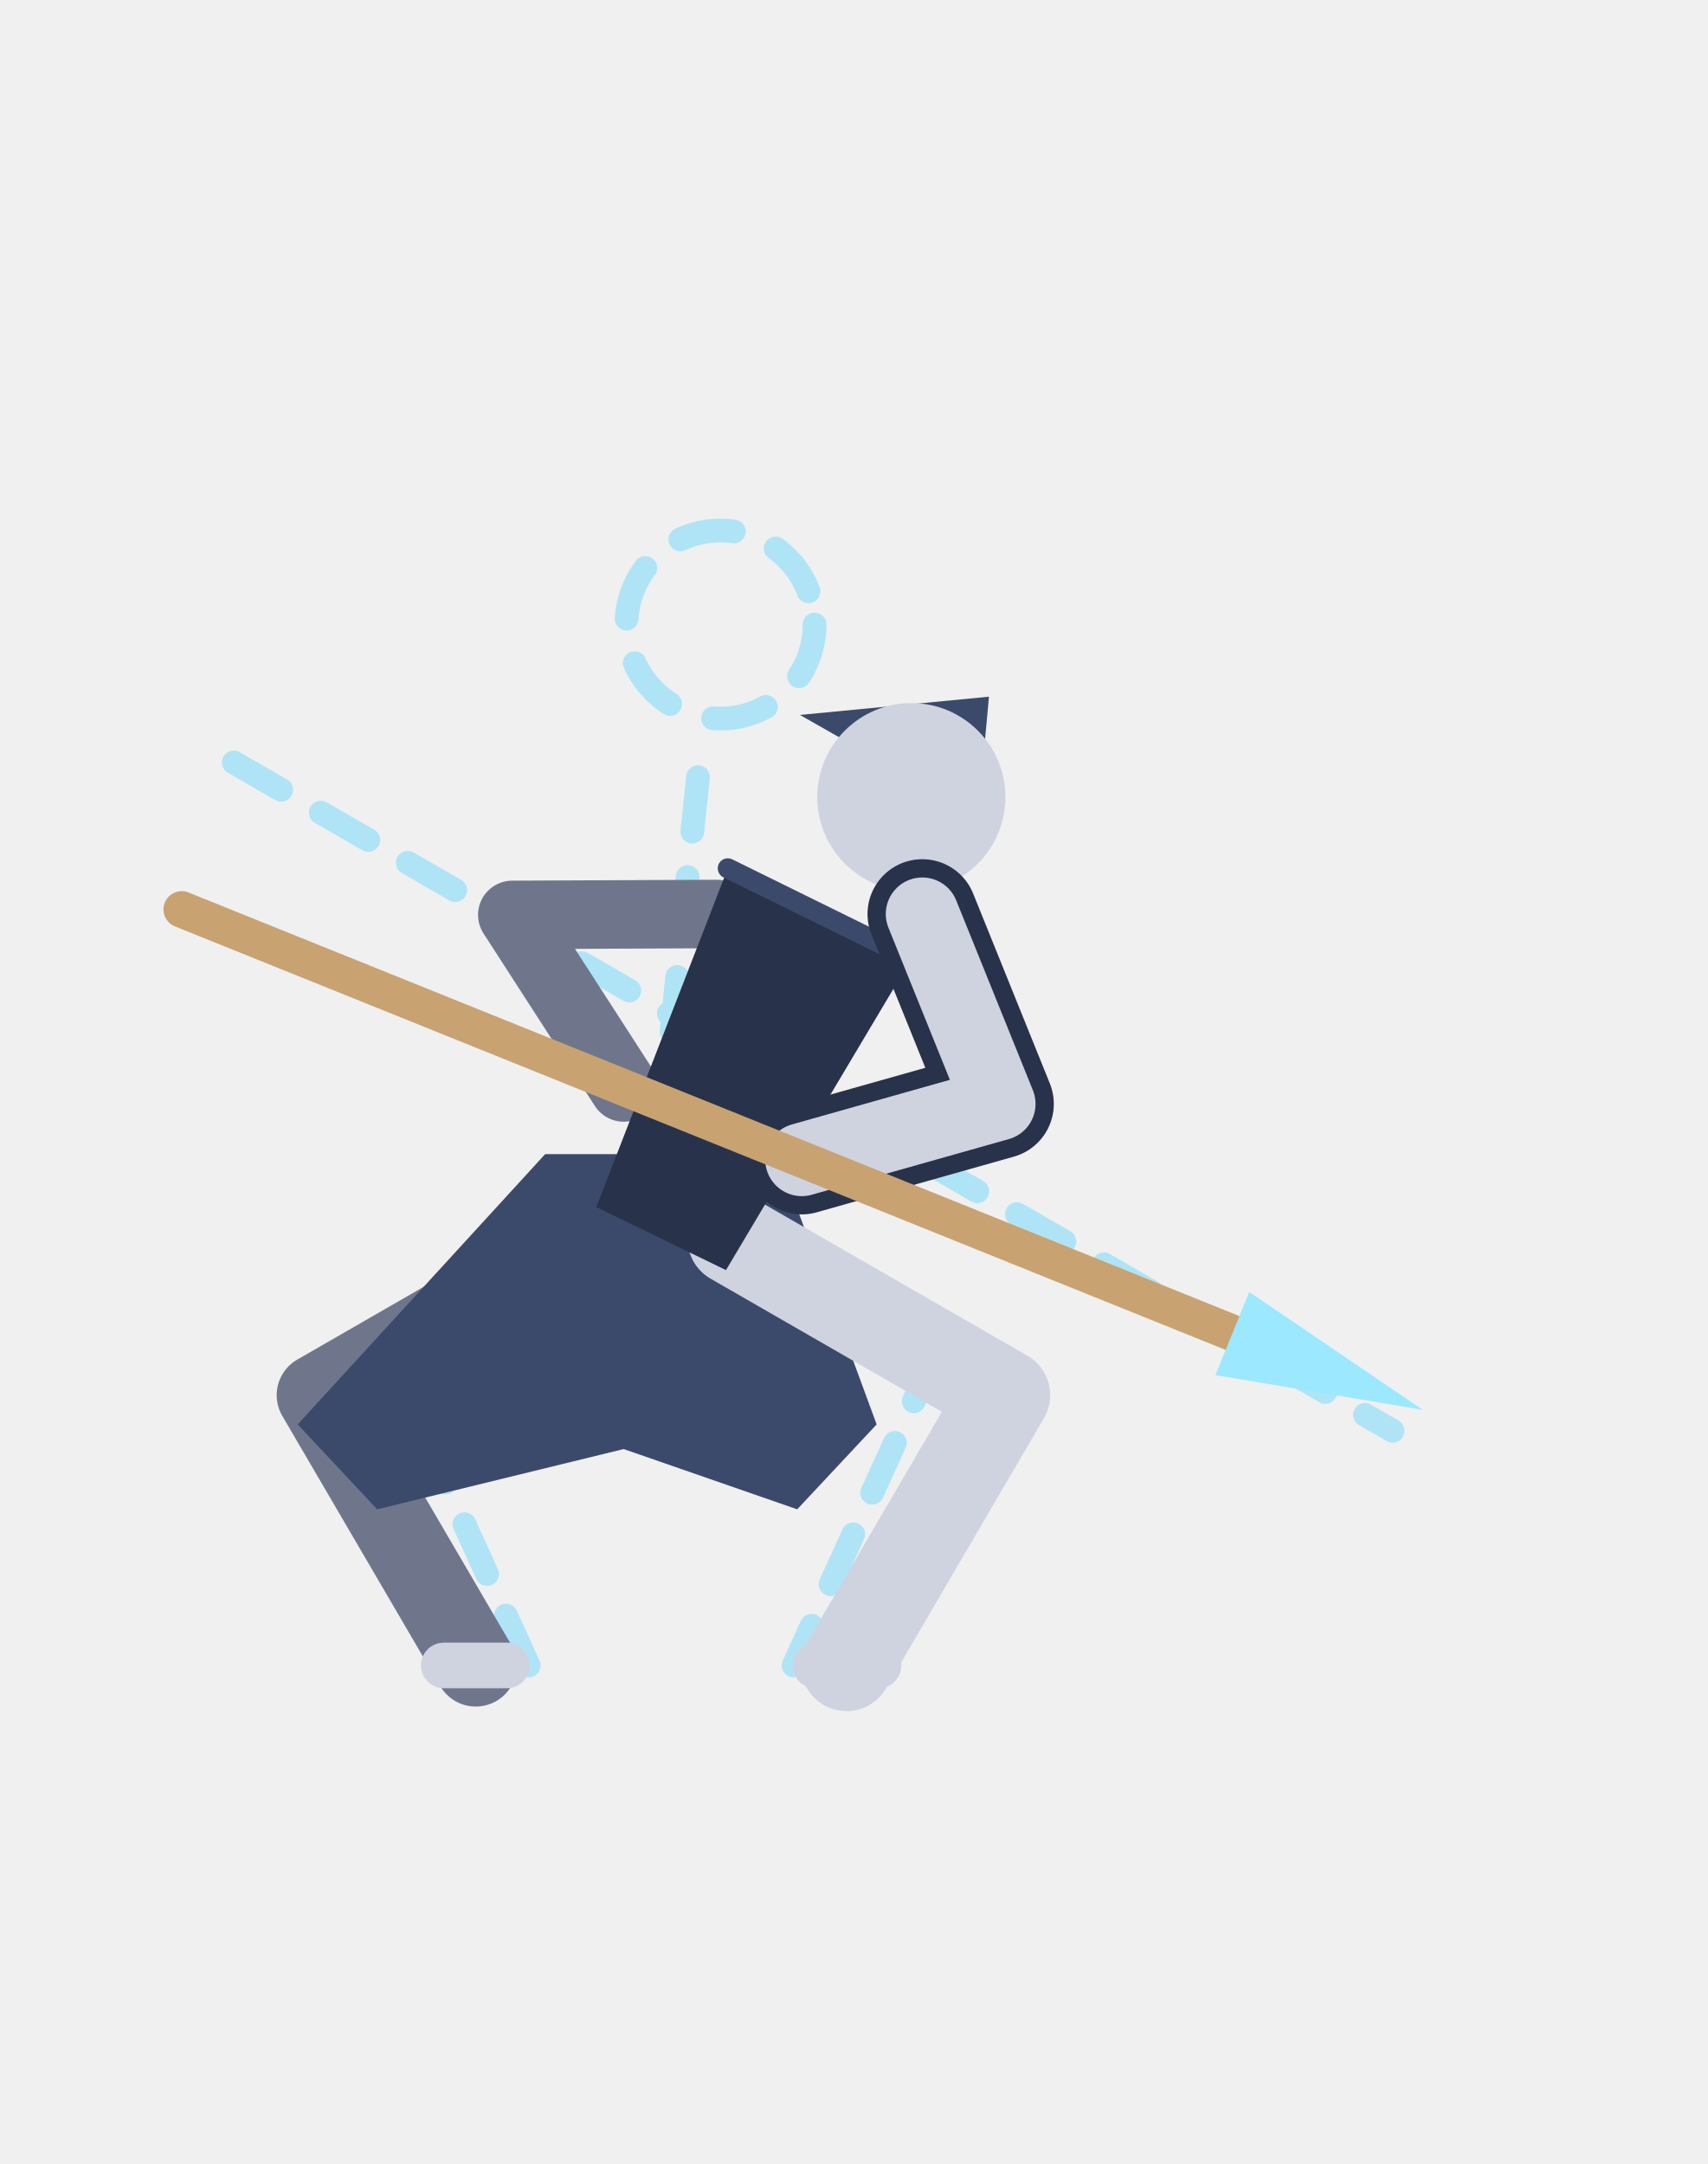
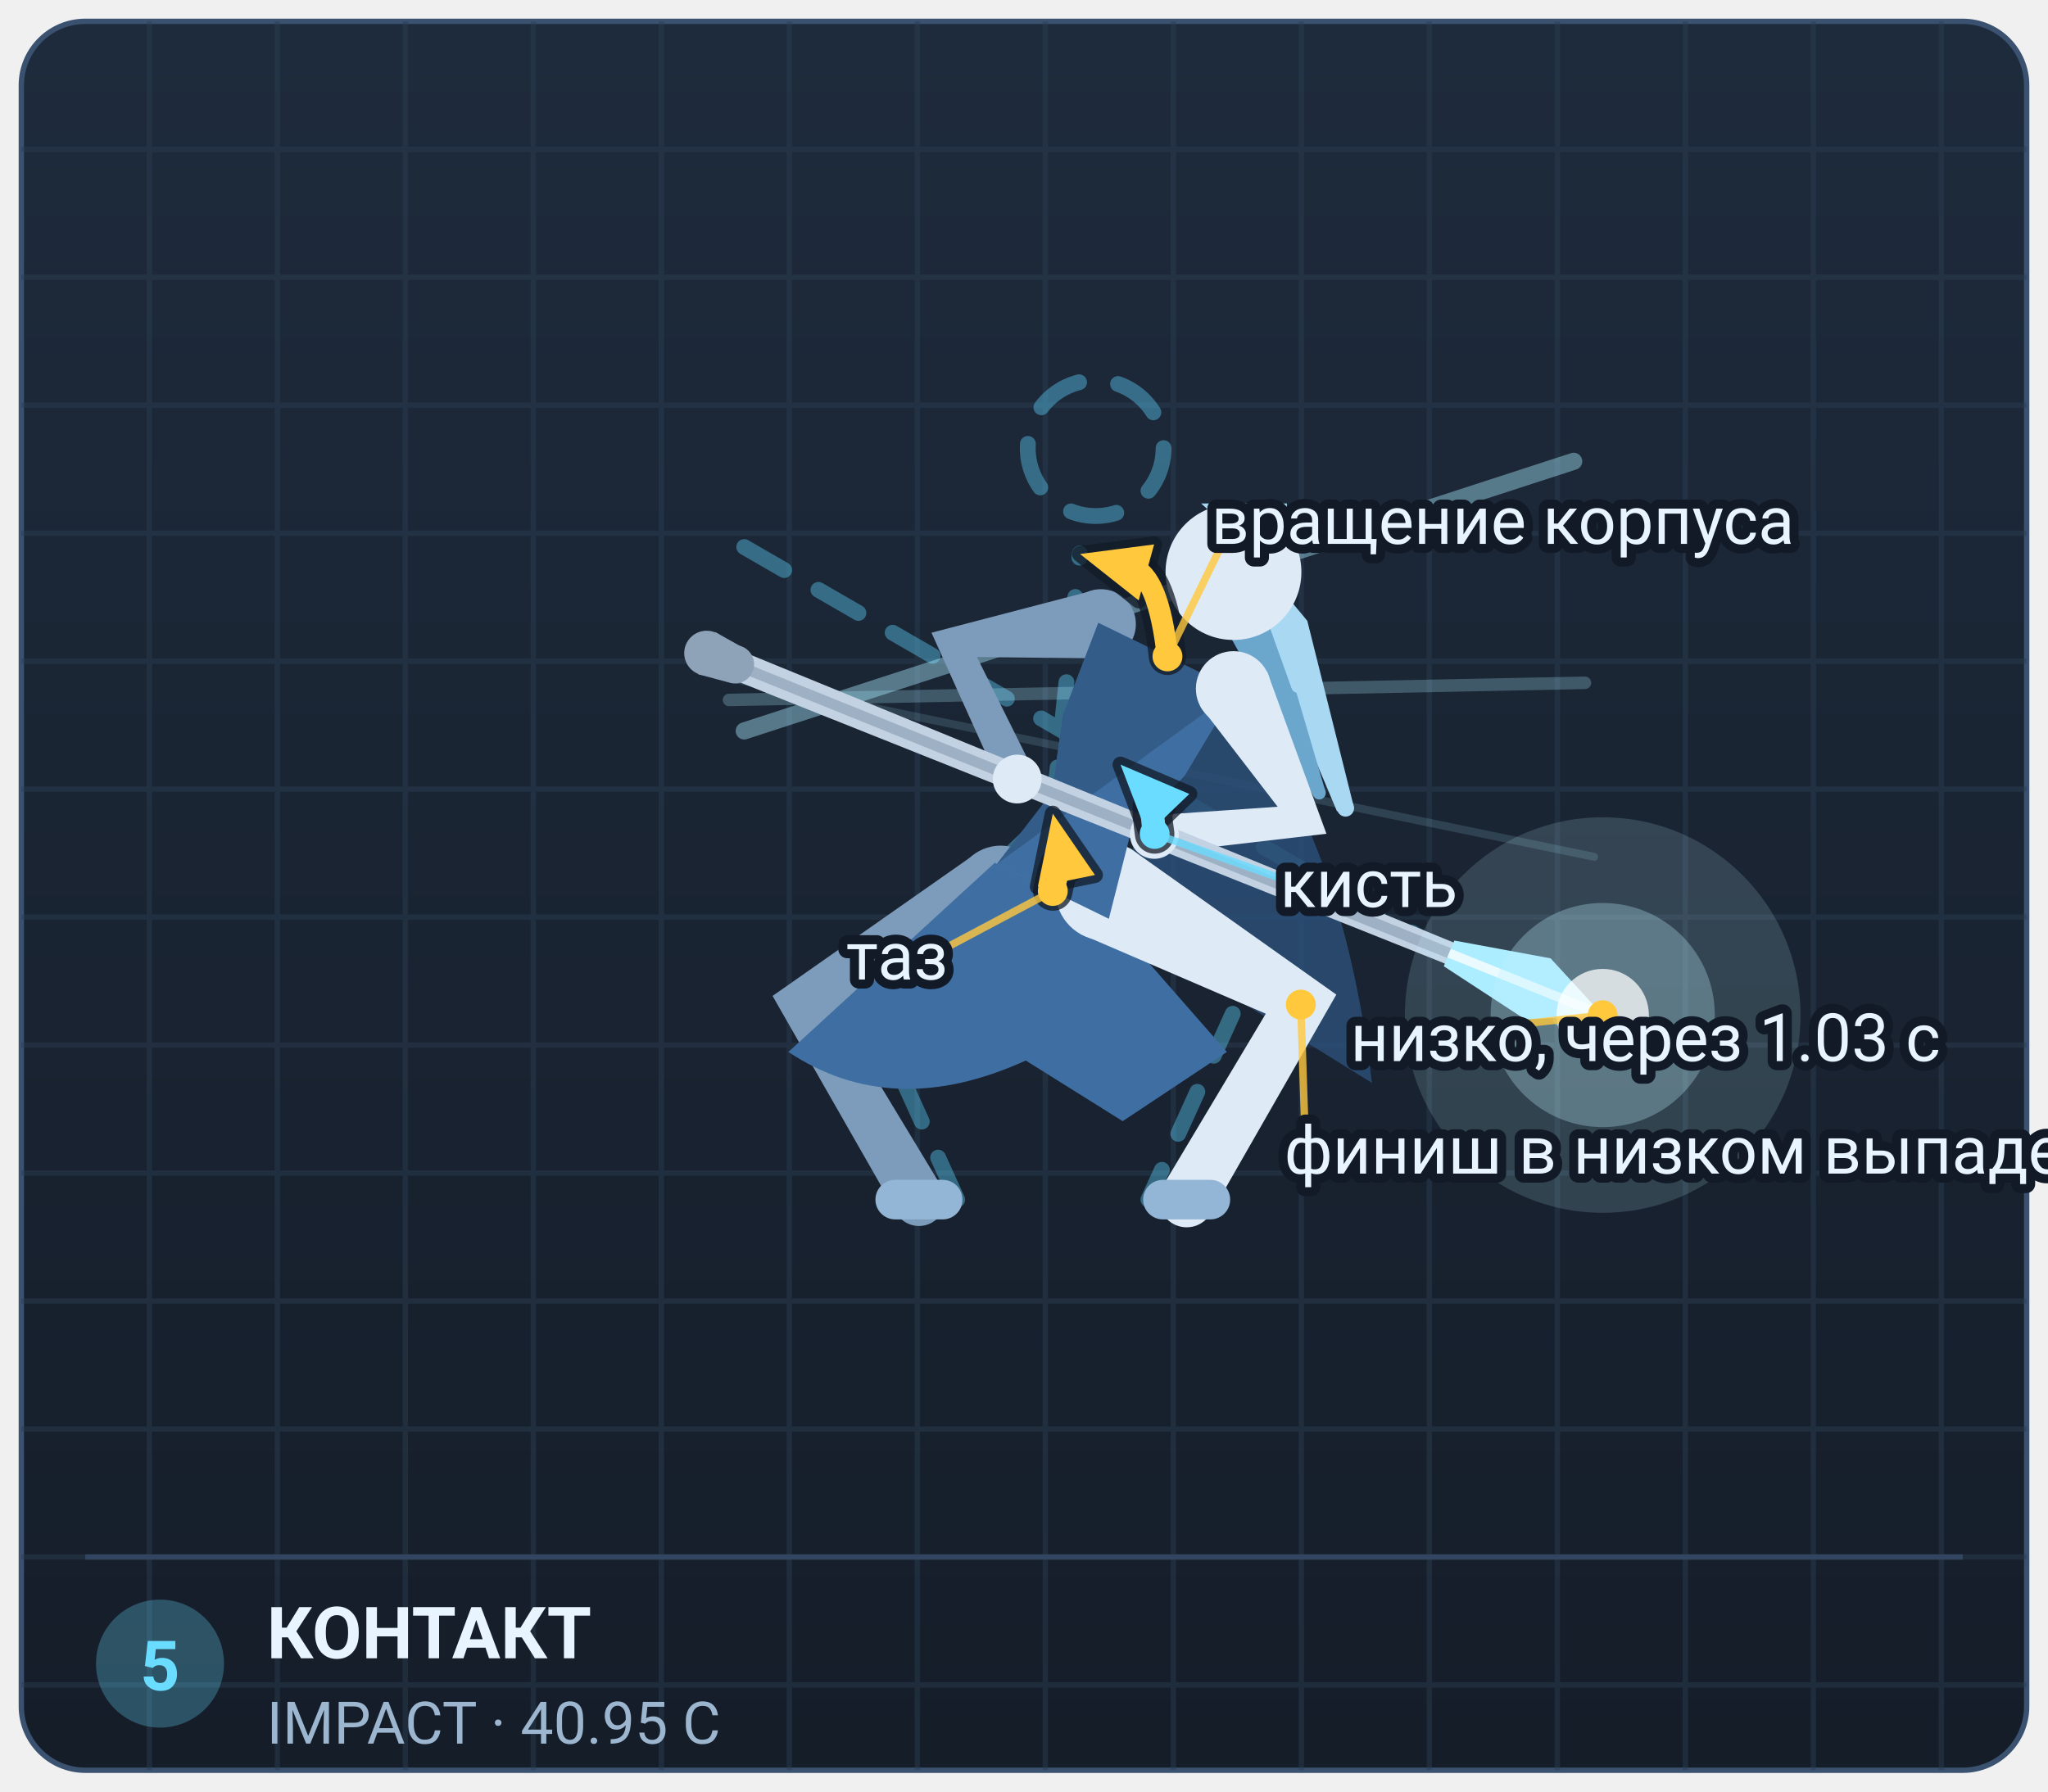
- <svg xmlns="http://www.w3.org/2000/svg" viewBox="53 5 187 237" role="img" width="100%" preserveAspectRatio="xMidYMid meet">
-   <g opacity="0.45" fill="none" stroke="#5fd4ff" stroke-width="2.6" stroke-dasharray="6 5" stroke-linecap="round" stroke-linejoin="round">
-     <polyline points="110.9,187.4 96.7,156.2 125.4,128.9 154.1,156.2 139.9,187.4" />
-     <polyline points="125.4,128.9 129.5,89.5" />
-     <polyline points="78.6,88.5 205.5,161.7" />
-     <circle cx="131.9" cy="73.4" r="10.3" />
+ <svg xmlns="http://www.w3.org/2000/svg" viewBox="0 0 384 336" width="100%" preserveAspectRatio="xMidYMid meet" role="img">
+   <defs>
+     <linearGradient id="g79837" x1="0" y1="0" x2="0" y2="1">
+       <stop offset="0" stop-color="#1e2b3c" />
+       <stop offset="1" stop-color="#151d29" />
+     </linearGradient>
+     <clipPath id="cg79837">
+       <rect x="4" y="4" width="376" height="328" rx="12" />
+     </clipPath>
+   </defs>
+   <rect x="4" y="4" width="376" height="328" rx="12" fill="url(#g79837)" stroke="#3a5170" />
+   <g clip-path="url(#cg79837)" stroke="#2b3d52" stroke-width="1" opacity="0.45">
+     <line x1="28" y1="4" x2="28" y2="332" />
+     <line x1="52" y1="4" x2="52" y2="332" />
+     <line x1="76" y1="4" x2="76" y2="332" />
+     <line x1="100" y1="4" x2="100" y2="332" />
+     <line x1="124" y1="4" x2="124" y2="332" />
+     <line x1="148" y1="4" x2="148" y2="332" />
+     <line x1="172" y1="4" x2="172" y2="332" />
+     <line x1="196" y1="4" x2="196" y2="332" />
+     <line x1="220" y1="4" x2="220" y2="332" />
+     <line x1="244" y1="4" x2="244" y2="332" />
+     <line x1="268" y1="4" x2="268" y2="332" />
+     <line x1="292" y1="4" x2="292" y2="332" />
+     <line x1="316" y1="4" x2="316" y2="332" />
+     <line x1="340" y1="4" x2="340" y2="332" />
+     <line x1="364" y1="4" x2="364" y2="332" />
+     <line x1="4" y1="28" x2="380" y2="28" />
+     <line x1="4" y1="52" x2="380" y2="52" />
+     <line x1="4" y1="76" x2="380" y2="76" />
+     <line x1="4" y1="100" x2="380" y2="100" />
+     <line x1="4" y1="124" x2="380" y2="124" />
+     <line x1="4" y1="148" x2="380" y2="148" />
+     <line x1="4" y1="172" x2="380" y2="172" />
+     <line x1="4" y1="196" x2="380" y2="196" />
+     <line x1="4" y1="220" x2="380" y2="220" />
+     <line x1="4" y1="244" x2="380" y2="244" />
+     <line x1="4" y1="268" x2="380" y2="268" />
+     <line x1="4" y1="292" x2="380" y2="292" />
+     <line x1="4" y1="316" x2="380" y2="316" />
  </g>
-   <polyline points="105.1,187.4 87.8,157.8 117.5,140.7" fill="none" stroke="#6f768c" stroke-width="9.0" stroke-linecap="round" stroke-linejoin="round" />
-   <polyline points="131.5,105.1 109.1,105.2 121.3,124.1" fill="none" stroke="#6f768c" stroke-width="7.5" stroke-linecap="round" stroke-linejoin="round" />
-   <polygon points="112.7,131.4 85.6,161.0 94.3,170.3 121.3,163.7 140.3,170.3 149.0,161.0 138.1,131.4" fill="#3b4a6b" />
-   <polyline points="145.7,187.4 163.0,157.8 133.3,140.7" fill="none" stroke="#cfd3e0" stroke-width="10.0" stroke-linecap="round" stroke-linejoin="round" />
-   <polygon points="132.7,100.1 152.8,110.0 132.5,144.1 118.3,137.2" fill="#28324a" />
-   <polyline points="132.7,100.1 152.8,110.0" fill="none" stroke="#3b4a6b" stroke-width="2.2" stroke-linecap="round" />
-   <polygon points="140.6,83.3 161.3,81.3 160.1,94.4" fill="#3b4a6b" />
-   <circle cx="152.8" cy="92.3" r="10.3" fill="#cfd3e0" />
-   <polyline points="154.0,105.1 162.4,125.9 140.8,132.0" fill="none" stroke="#28324a" stroke-width="12.0" stroke-linecap="round" stroke-linejoin="round" />
-   <polyline points="154.0,105.1 162.4,125.9 140.8,132.0" fill="none" stroke="#cfd3e0" stroke-width="8.0" stroke-linecap="round" stroke-linejoin="round" />
-   <line x1="72.9" y1="104.6" x2="188.0" y2="151.0" stroke="#c8a271" stroke-width="4.0" stroke-linecap="round" />
-   <polygon points="208.8,159.4 189.8,146.5 186.1,155.6" fill="#9be8ff" />
-   <rect x="99.1" y="184.9" width="11.9" height="5" rx="2.5" fill="#cfd3e0" />
-   <rect x="139.8" y="184.9" width="11.9" height="5" rx="2.5" fill="#cfd3e0" />
+   <g transform="translate(197.40,224.98) scale(1.2363)">
+     <g opacity="0.40" fill="none" stroke="#5fd4ff" stroke-width="2.4" stroke-dasharray="7 6" stroke-linecap="round" stroke-linejoin="round">
+       <polyline points="-14.5,-0.0 -28.7,-31.3 0.0,-58.6 28.7,-31.3 14.5,-0.0" />
+       <polyline points="0.0,-58.6 4.1,-98.0" />
+       <polyline points="-46.8,-99.0 80.1,-25.7" />
+       <circle cx="6.5" cy="-114.0" r="10.3" />
+     </g>
+     <line x1="79.0" y1="-112.0" x2="-46.8" y2="-71.1" stroke="#a9ecff" stroke-width="2.6" opacity="0.42" stroke-linecap="round" />
+     <line x1="80.7" y1="-78.4" x2="-49.1" y2="-75.8" stroke="#a9ecff" stroke-width="1.9" opacity="0.26" stroke-linecap="round" />
+     <line x1="82.1" y1="-52.0" x2="-50.9" y2="-79.5" stroke="#a9ecff" stroke-width="1.2" opacity="0.15" stroke-linecap="round" />
+     <path d="M 25.0 -78.6 Q 43.7 -57.5 48.4 -17.7 L 7.1 -43.3 Z" fill="#2a4d75" opacity="0.85" />
+     <polygon points="-23.7,2.0 -42.5,-30.9 -11.4,-52.7 -4.5,-40.8 -32.8,-28.3 -16.9,-2.0" fill="#7d9cbb" opacity="1.00" />
+     <circle cx="-20.3" cy="-0.0" r="4.0" fill="#7d9cbb" />
+     <circle cx="-7.9" cy="-46.8" r="6.9" fill="#7d9cbb" />
+     <polygon points="8.0,-82.1 -11.5,-82.3 -2.9,-65.0 -7.9,-62.7 -18.4,-86.0 6.5,-92.5" fill="#7d9cbb" opacity="1.00" />
+     <circle cx="7.3" cy="-87.3" r="5.3" fill="#7d9cbb" />
+     <circle cx="-5.4" cy="-63.8" r="2.8" fill="#7d9cbb" />
+     <path d="M -8.8 -51.1 L -40.1 -22.4 Q -24.3 -11.9 -4.1 -21.1 Q -4.1 -21.1 10.6 -11.9 Q 10.6 -11.9 26.4 -22.4 L 8.8 -42.5 Z" fill="#3f6fa2" />
+     <polygon points="16.7,-2.1 32.3,-28.2 4.2,-40.3 11.7,-53.3 43.0,-31.1 24.0,2.1" fill="#dfeaf7" opacity="1.00" />
+     <circle cx="20.3" cy="-0.0" r="4.2" fill="#dfeaf7" />
+     <circle cx="7.9" cy="-46.8" r="7.5" fill="#dfeaf7" />
+     <polygon points="27.8,-77.3 20.0,-64.3 11.9,-56.0 8.5,-42.6 -8.5,-50.9 -0.1,-61.8 1.5,-73.4 6.9,-87.5" fill="#3f6fa2" />
+     <polygon points="-8.5,-50.9 -0.1,-61.8 1.5,-73.4 6.9,-87.5 27.8,-77.3" fill="#2a4d75" opacity="0.55" />
+     <polygon points="27.9,-100.7 38.6,-87.8 45.6,-59.8 43.1,-58.9 32.3,-84.5 21.1,-94.1" fill="#a8d8f2" opacity="1.00" />
+     <circle cx="24.5" cy="-97.4" r="4.8" fill="#a8d8f2" />
+     <circle cx="44.4" cy="-59.4" r="1.3" fill="#a8d8f2" />
+     <polygon points="27.8,-99.0 35.8,-80.8 41.3,-62.1 39.4,-61.4 30.7,-78.6 21.2,-95.7" fill="#6ba7cd" opacity="1.00" />
+     <circle cx="24.5" cy="-97.4" r="3.7" fill="#6ba7cd" />
+     <circle cx="40.4" cy="-61.7" r="1.0" fill="#6ba7cd" />
+     <polygon points="24.3,-100.5 33.4,-99.1 37.9,-78.1 36.2,-77.6 29.4,-96.6 24.7,-94.2" fill="#a8d8f2" opacity="1.00" />
+     <circle cx="24.5" cy="-97.4" r="3.2" fill="#a8d8f2" />
+     <circle cx="37.1" cy="-77.8" r="0.9" fill="#a8d8f2" />
+     <polygon points="35.5,-105.6 35.5,-91.9 33.8,-95.3 22.5,-105.6" fill="#a8d8f2" />
+     <circle cx="27.4" cy="-95.2" r="10.3" fill="#dfeaf7" />
+     <polygon points="32.5,-80.1 41.5,-55.5 15.7,-52.5 15.2,-58.3 34.1,-59.6 22.4,-74.8" fill="#dfeaf7" opacity="1.00" />
+     <circle cx="27.4" cy="-77.5" r="5.7" fill="#dfeaf7" />
+     <circle cx="15.4" cy="-55.4" r="2.9" fill="#dfeaf7" />
+     <polygon points="-51.6,-85.0 60.8,-39.0 59.5,-35.8 -53.3,-80.8" fill="#c3d2e2" opacity="1.00" />
+     <circle cx="-52.5" cy="-82.9" r="2.2" fill="#c3d2e2" />
+     <circle cx="60.1" cy="-37.4" r="1.7" fill="#c3d2e2" />
+     <line x1="-52.5" y1="-82.9" x2="60.1" y2="-37.4" stroke="#8fa3b8" stroke-width="1.6" opacity="0.7" />
+     <polygon points="-51.2,-86.1 -47.1,-83.8 -49.3,-78.5 -53.8,-79.7" fill="#8fa3b8" opacity="1.00" />
+     <circle cx="-52.5" cy="-82.9" r="3.4" fill="#8fa3b8" />
+     <circle cx="-48.2" cy="-81.2" r="2.9" fill="#8fa3b8" />
+     <polygon points="83.4,-28.0 75.5,-36.6 60.9,-39.3 59.3,-35.4 71.7,-27.3" fill="#a9ecff" />
+     <line x1="60.1" y1="-37.4" x2="83.4" y2="-28.0" stroke="#ffffff" stroke-width="1.4" opacity="0.85" />
+     <circle cx="-5.4" cy="-63.8" r="3.7" fill="#dfeaf7" />
+     <circle cx="15.4" cy="-55.4" r="3.7" fill="#dfeaf7" />
+     <rect x="-26.9" y="-3.0" width="13.2" height="6" rx="3" fill="#93b6d6" />
+     <rect x="13.7" y="-3.0" width="13.2" height="6" rx="3" fill="#93b6d6" />
+     <circle cx="83.4" cy="-28.0" r="30" fill="#bff2ff" opacity="0.16" />
+     <circle cx="83.4" cy="-28.0" r="17" fill="#bff2ff" opacity="0.30" />
+     <circle cx="83.4" cy="-28.0" r="7" fill="#ffffff" opacity="0.75" />
+   </g>
+   <path d="M 216.5 156.4 Q 215.4 148.9 217.0 150.6" fill="none" stroke="#111a26" stroke-width="7.4" stroke-linecap="round" opacity="0.75" />
+   <polygon points="210.1,143.4 223.0,148.9 215.1,156.5" fill="none" stroke="#111a26" stroke-width="3" stroke-linejoin="round" opacity="0.75" />
+   <path d="M 216.5 156.4 Q 215.4 148.9 217.0 150.6" fill="none" stroke="#69dcff" stroke-width="4.4" stroke-linecap="round" />
+   <polygon points="210.1,143.4 223.0,148.9 215.1,156.5" fill="#69dcff" />
+   <path d="M 197.4 167.1 Q 198.9 159.9 199.4 162.4" fill="none" stroke="#111a26" stroke-width="7.4" stroke-linecap="round" opacity="0.75" />
+   <polygon points="197.4,152.6 205.3,164.1 194.6,166.3" fill="none" stroke="#111a26" stroke-width="3" stroke-linejoin="round" opacity="0.75" />
+   <path d="M 197.4 167.1 Q 198.9 159.9 199.4 162.4" fill="none" stroke="#ffc83d" stroke-width="4.4" stroke-linecap="round" />
+   <polygon points="197.4,152.6 205.3,164.1 194.6,166.3" fill="#ffc83d" />
+   <path d="M 218.9 123.1 Q 217.2 107.9 212.2 106.5" fill="none" stroke="#111a26" stroke-width="7.0" stroke-linecap="round" opacity="0.75" />
+   <polygon points="202.5,103.9 216.4,102.1 213.5,112.6" fill="none" stroke="#111a26" stroke-width="3" stroke-linejoin="round" opacity="0.75" />
+   <path d="M 218.9 123.1 Q 217.2 107.9 212.2 106.5" fill="none" stroke="#ffc83d" stroke-width="4.0" stroke-linecap="round" />
+   <polygon points="202.5,103.9 216.4,102.1 213.5,112.6" fill="#ffc83d" />
+   <line x1="300.5" y1="190.4" x2="257.2" y2="195.0" stroke="#ffc83d" stroke-width="1.4" opacity="0.8" />
+   <circle cx="300.5" cy="190.4" r="2.8" fill="#ffc83d" />
+   <text x="253.2" y="199.0" fill="#e8f4ff" font-size="12.5" text-anchor="start" font-family="Segoe UI, Roboto, sans-serif" paint-order="stroke" stroke="#111a26" stroke-width="3.4" stroke-linejoin="round">низко, через 1.03 с</text>
+   <line x1="243.9" y1="188.4" x2="244.8" y2="216.1" stroke="#ffc83d" stroke-width="1.4" opacity="0.8" />
+   <circle cx="243.9" cy="188.4" r="2.8" fill="#ffc83d" />
+   <text x="240.8" y="220.1" fill="#e8f4ff" font-size="12.5" text-anchor="start" font-family="Segoe UI, Roboto, sans-serif" paint-order="stroke" stroke="#111a26" stroke-width="3.4" stroke-linejoin="round">финиш в низком выпаде</text>
+   <line x1="197.4" y1="167.1" x2="173.7" y2="179.7" stroke="#ffc83d" stroke-width="1.4" opacity="0.8" />
+   <circle cx="197.4" cy="167.1" r="2.8" fill="#ffc83d" />
+   <text x="177.7" y="183.7" fill="#e8f4ff" font-size="12.5" text-anchor="end" font-family="Segoe UI, Roboto, sans-serif" paint-order="stroke" stroke="#111a26" stroke-width="3.4" stroke-linejoin="round">таз</text>
+   <line x1="218.9" y1="123.1" x2="231.1" y2="98.0" stroke="#ffc83d" stroke-width="1.4" opacity="0.8" />
+   <circle cx="218.9" cy="123.1" r="2.8" fill="#ffc83d" />
+   <text x="227.1" y="102.0" fill="#e8f4ff" font-size="12.5" text-anchor="start" font-family="Segoe UI, Roboto, sans-serif" paint-order="stroke" stroke="#111a26" stroke-width="3.4" stroke-linejoin="round">вращение корпуса</text>
+   <line x1="216.5" y1="156.4" x2="244.0" y2="166.1" stroke="#69dcff" stroke-width="1.4" opacity="0.8" />
+   <circle cx="216.5" cy="156.4" r="2.8" fill="#69dcff" />
+   <text x="240.0" y="170.1" fill="#e8f4ff" font-size="12.5" text-anchor="start" font-family="Segoe UI, Roboto, sans-serif" paint-order="stroke" stroke="#111a26" stroke-width="3.4" stroke-linejoin="round">кисть</text>
+   <line x1="16" y1="292" x2="368" y2="292" stroke="#3a5170" opacity="0.7" />
+   <circle cx="30" cy="312" r="12" fill="#69dcff" opacity="0.28" />
+   <text x="30" y="317" fill="#69dcff" font-size="13" font-weight="700" text-anchor="middle" font-family="Segoe UI, Roboto, sans-serif">5</text>
+   <text x="50" y="311" fill="#e8f4ff" font-size="13.5" font-weight="700" font-family="Segoe UI, Roboto, sans-serif">КОНТАКТ</text>
+   <text x="50" y="327" fill="#9db6cf" font-size="11" font-family="Segoe UI, Roboto, sans-serif">IMPACT · 40.95 С</text>
</svg>
